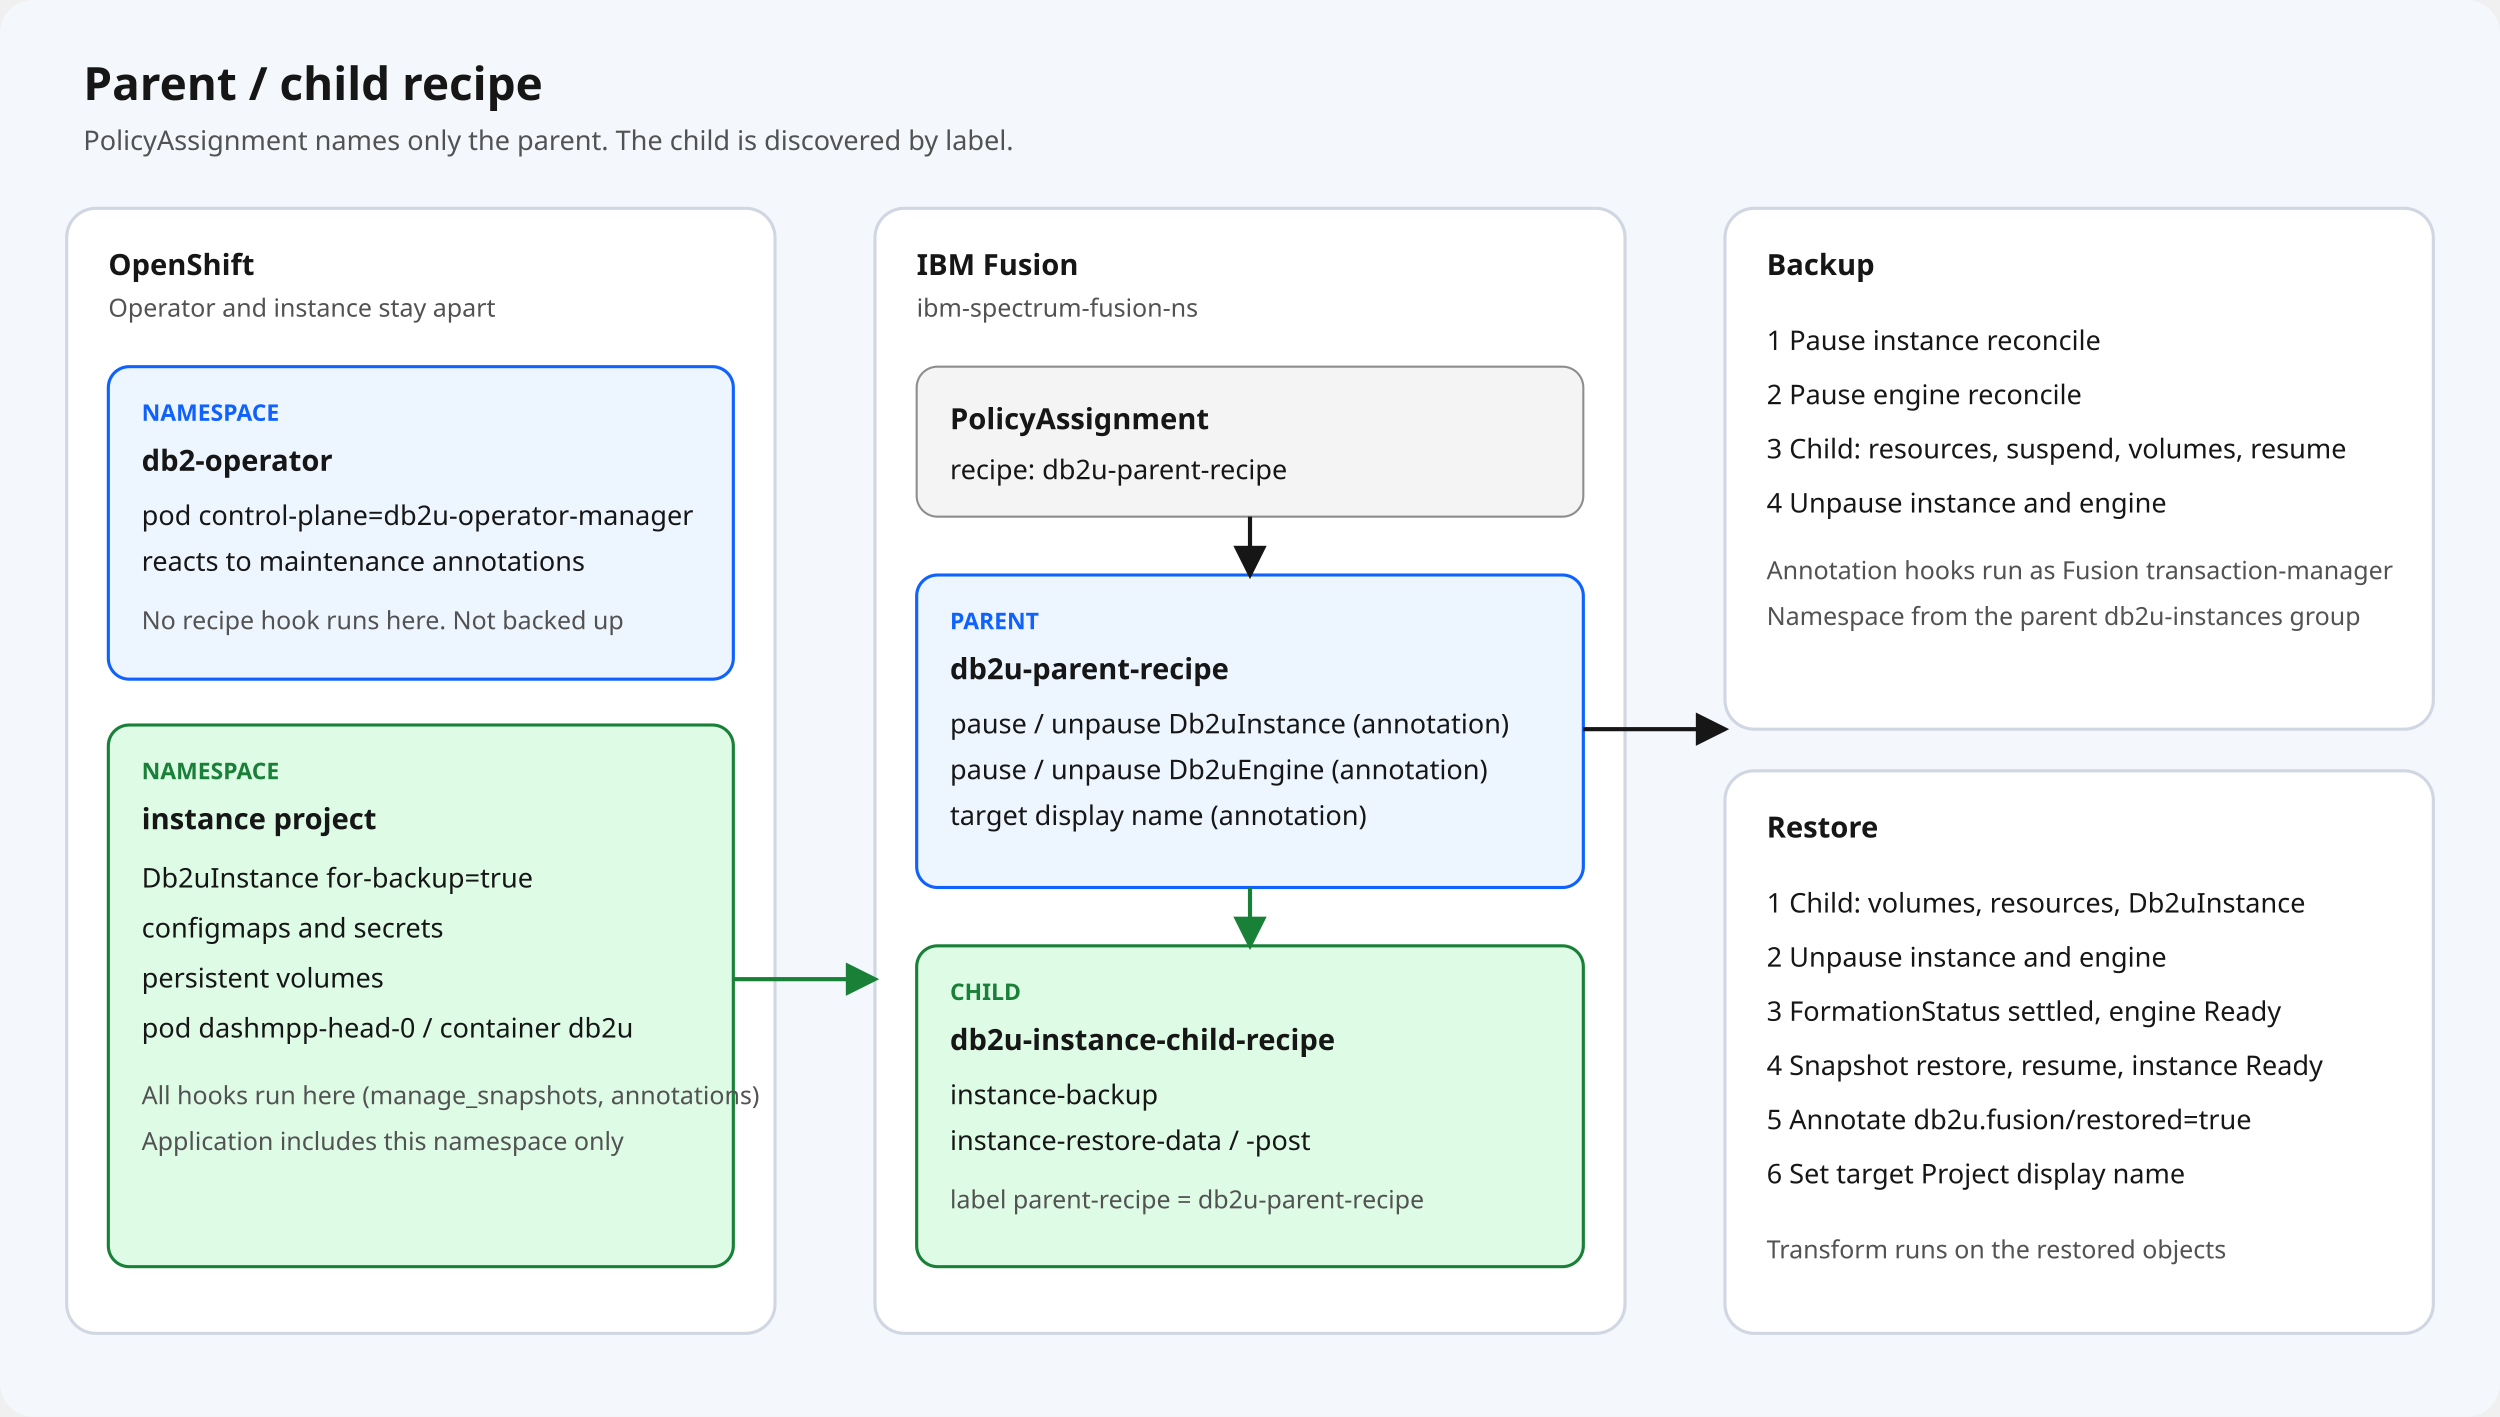
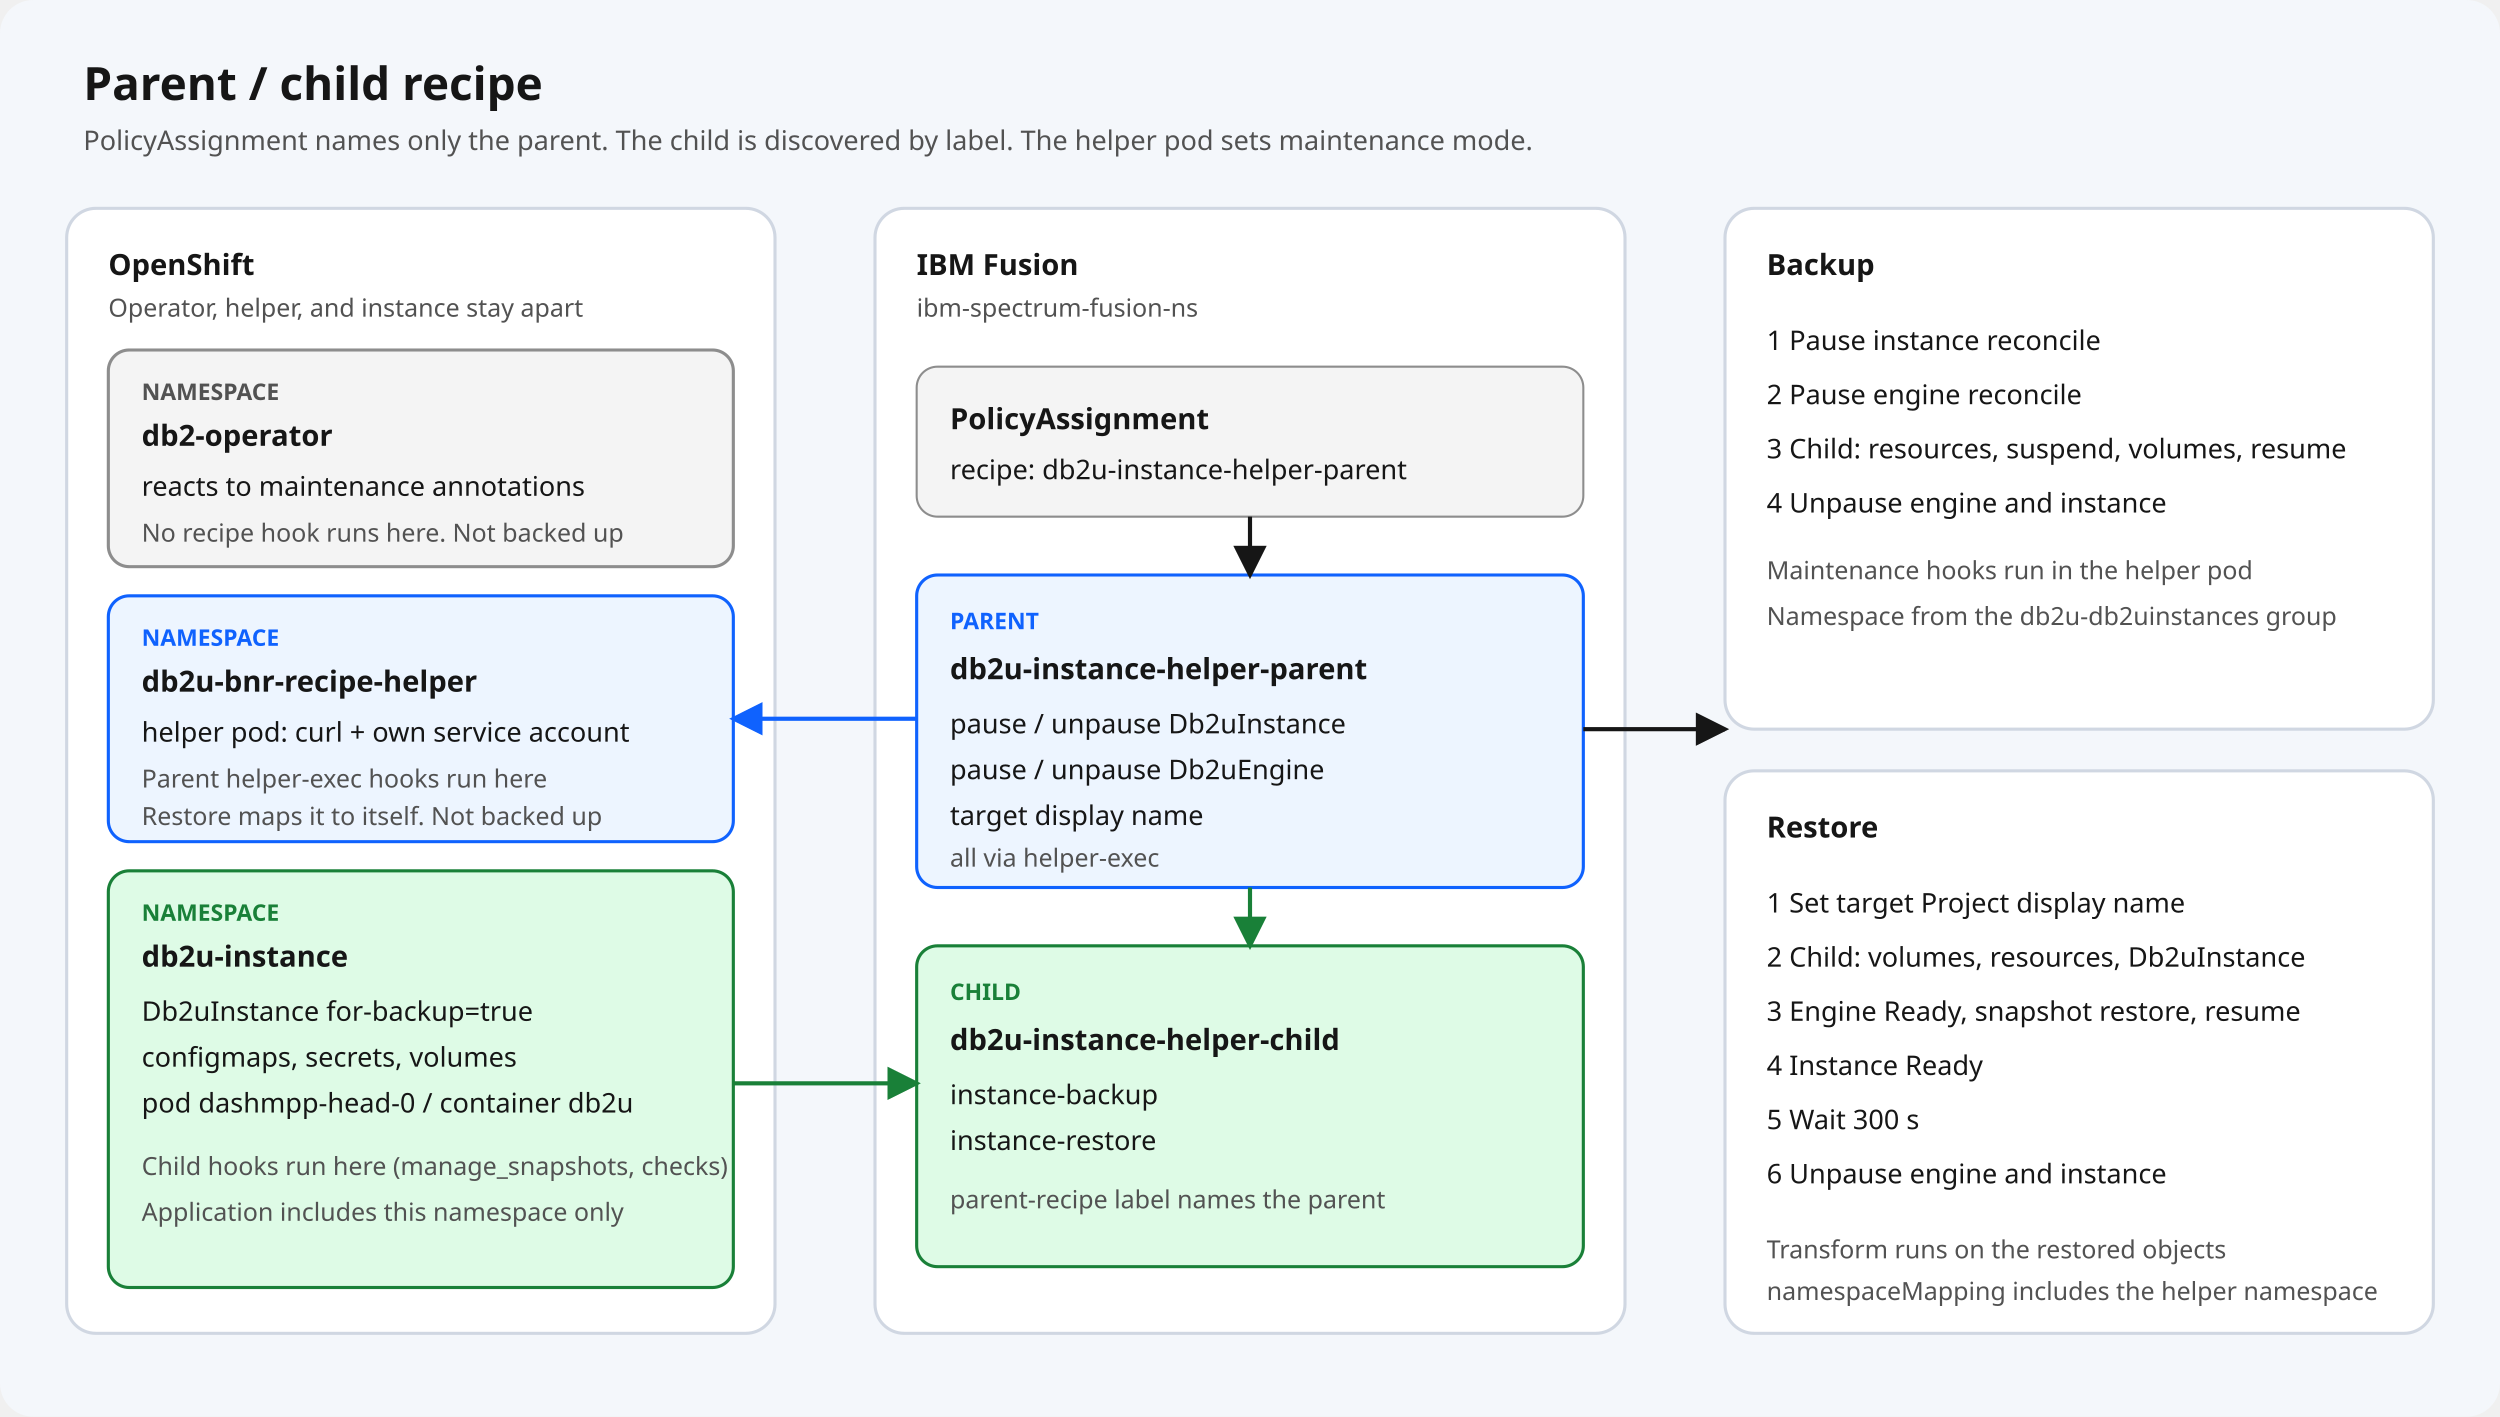
<svg xmlns="http://www.w3.org/2000/svg" viewBox="0 0 1200 680" role="img" aria-labelledby="archTitle archDesc">
  <style>
    .bg { fill: #f4f7fb; }
    .card { fill: #ffffff; stroke: #d0d7e2; stroke-width: 1.5; }
    .title { font: 600 22px system-ui, Segoe UI, sans-serif; fill: #161616; }
    .sub { font: 400 13px system-ui, Segoe UI, sans-serif; fill: #525252; }
    .h { font: 600 14px system-ui, Segoe UI, sans-serif; fill: #161616; }
    .b { font: 400 13px system-ui, Segoe UI, sans-serif; fill: #161616; }
    .m { font: 500 12px system-ui, Segoe UI, sans-serif; fill: #525252; }
    .chip { font: 600 11px system-ui, Segoe UI, sans-serif; }
  </style>
  <rect class="bg" width="1200" height="680" rx="16" />
  <text class="title" x="40" y="48">Parent / child recipe</text>
-   <text class="sub" x="40" y="72">PolicyAssignment names only the parent. The child is discovered by label.</text>
+   <text class="sub" x="40" y="72">PolicyAssignment names only the parent. The child is discovered by label. The helper pod sets maintenance mode.</text>
  <rect class="card" x="32" y="100" width="340" height="540" rx="14" />
  <text class="h" x="52" y="132">OpenShift</text>
-   <text class="m" x="52" y="152">Operator and instance stay apart</text>
-   <rect x="52" y="176" width="300" height="150" rx="10" fill="#edf5ff" stroke="#0f62fe" stroke-width="1.5" />
-   <text class="chip" x="68" y="202" fill="#0f62fe">NAMESPACE</text>
-   <text class="h" x="68" y="226">db2-operator</text>
-   <text class="b" x="68" y="252">pod control-plane=db2u-operator-manager</text>
-   <text class="b" x="68" y="274">reacts to maintenance annotations</text>
-   <text class="m" x="68" y="302">No recipe hook runs here. Not backed up</text>
-   <rect x="52" y="348" width="300" height="260" rx="10" fill="#defbe6" stroke="#198038" stroke-width="1.5" />
-   <text class="chip" x="68" y="374" fill="#198038">NAMESPACE</text>
-   <text class="h" x="68" y="398">instance project</text>
-   <text class="b" x="68" y="426">Db2uInstance  for-backup=true</text>
-   <text class="b" x="68" y="450">configmaps and secrets</text>
-   <text class="b" x="68" y="474">persistent volumes</text>
-   <text class="b" x="68" y="498">pod dashmpp-head-0 / container db2u</text>
-   <text class="m" x="68" y="530">All hooks run here (manage_snapshots, annotations)</text>
-   <text class="m" x="68" y="552">Application includes this namespace only</text>
+   <text class="m" x="52" y="152">Operator, helper, and instance stay apart</text>
+   <rect x="52" y="168" width="300" height="104" rx="10" fill="#f4f4f4" stroke="#8d8d8d" stroke-width="1.5" />
+   <text class="chip" x="68" y="192" fill="#525252">NAMESPACE</text>
+   <text class="h" x="68" y="214">db2-operator</text>
+   <text class="b" x="68" y="238">reacts to maintenance annotations</text>
+   <text class="m" x="68" y="260">No recipe hook runs here. Not backed up</text>
+   <rect x="52" y="286" width="300" height="118" rx="10" fill="#edf5ff" stroke="#0f62fe" stroke-width="1.5" />
+   <text class="chip" x="68" y="310" fill="#0f62fe">NAMESPACE</text>
+   <text class="h" x="68" y="332">db2u-bnr-recipe-helper</text>
+   <text class="b" x="68" y="356">helper pod: curl + own service account</text>
+   <text class="m" x="68" y="378">Parent helper-exec hooks run here</text>
+   <text class="m" x="68" y="396">Restore maps it to itself. Not backed up</text>
+   <rect x="52" y="418" width="300" height="200" rx="10" fill="#defbe6" stroke="#198038" stroke-width="1.5" />
+   <text class="chip" x="68" y="442" fill="#198038">NAMESPACE</text>
+   <text class="h" x="68" y="464">db2u-instance</text>
+   <text class="b" x="68" y="490">Db2uInstance  for-backup=true</text>
+   <text class="b" x="68" y="512">configmaps, secrets, volumes</text>
+   <text class="b" x="68" y="534">pod dashmpp-head-0 / container db2u</text>
+   <text class="m" x="68" y="564">Child hooks run here (manage_snapshots, checks)</text>
+   <text class="m" x="68" y="586">Application includes this namespace only</text>
  <rect class="card" x="420" y="100" width="360" height="540" rx="14" />
  <text class="h" x="440" y="132">IBM Fusion</text>
  <text class="m" x="440" y="152">ibm-spectrum-fusion-ns</text>
  <rect x="440" y="176" width="320" height="72" rx="10" fill="#f4f4f4" stroke="#8d8d8d" />
  <text class="h" x="456" y="206">PolicyAssignment</text>
-   <text class="b" x="456" y="230">recipe: db2u-parent-recipe</text>
+   <text class="b" x="456" y="230">recipe: db2u-instance-helper-parent</text>
  <rect x="440" y="276" width="320" height="150" rx="10" fill="#edf5ff" stroke="#0f62fe" stroke-width="1.5" />
  <text class="chip" x="456" y="302" fill="#0f62fe">PARENT</text>
-   <text class="h" x="456" y="326">db2u-parent-recipe</text>
-   <text class="b" x="456" y="352">pause / unpause Db2uInstance (annotation)</text>
-   <text class="b" x="456" y="374">pause / unpause Db2uEngine (annotation)</text>
-   <text class="b" x="456" y="396">target display name (annotation)</text>
+   <text class="h" x="456" y="326">db2u-instance-helper-parent</text>
+   <text class="b" x="456" y="352">pause / unpause Db2uInstance</text>
+   <text class="b" x="456" y="374">pause / unpause Db2uEngine</text>
+   <text class="b" x="456" y="396">target display name</text>
+   <text class="m" x="456" y="416">all via helper-exec</text>
  <rect x="440" y="454" width="320" height="154" rx="10" fill="#defbe6" stroke="#198038" stroke-width="1.5" />
  <text class="chip" x="456" y="480" fill="#198038">CHILD</text>
-   <text class="h" x="456" y="504">db2u-instance-child-recipe</text>
+   <text class="h" x="456" y="504">db2u-instance-helper-child</text>
  <text class="b" x="456" y="530">instance-backup</text>
-   <text class="b" x="456" y="552">instance-restore-data / -post</text>
-   <text class="m" x="456" y="580">label parent-recipe = db2u-parent-recipe</text>
+   <text class="b" x="456" y="552">instance-restore</text>
+   <text class="m" x="456" y="580">parent-recipe label names the parent</text>
  <rect class="card" x="828" y="100" width="340" height="250" rx="14" />
  <text class="h" x="848" y="132">Backup</text>
  <text class="b" x="848" y="168">1  Pause instance reconcile</text>
  <text class="b" x="848" y="194">2  Pause engine reconcile</text>
  <text class="b" x="848" y="220">3  Child: resources, suspend, volumes, resume</text>
-   <text class="b" x="848" y="246">4  Unpause instance and engine</text>
-   <text class="m" x="848" y="278">Annotation hooks run as Fusion transaction-manager</text>
-   <text class="m" x="848" y="300">Namespace from the parent db2u-instances group</text>
+   <text class="b" x="848" y="246">4  Unpause engine and instance</text>
+   <text class="m" x="848" y="278">Maintenance hooks run in the helper pod</text>
+   <text class="m" x="848" y="300">Namespace from the db2u-db2uinstances group</text>
  <rect class="card" x="828" y="370" width="340" height="270" rx="14" />
  <text class="h" x="848" y="402">Restore</text>
-   <text class="b" x="848" y="438">1  Child: volumes, resources, Db2uInstance</text>
-   <text class="b" x="848" y="464">2  Unpause instance and engine</text>
-   <text class="b" x="848" y="490">3  FormationStatus settled, engine Ready</text>
-   <text class="b" x="848" y="516">4  Snapshot restore, resume, instance Ready</text>
-   <text class="b" x="848" y="542">5  Annotate db2u.fusion/restored=true</text>
-   <text class="b" x="848" y="568">6  Set target Project display name</text>
+   <text class="b" x="848" y="438">1  Set target Project display name</text>
+   <text class="b" x="848" y="464">2  Child: volumes, resources, Db2uInstance</text>
+   <text class="b" x="848" y="490">3  Engine Ready, snapshot restore, resume</text>
+   <text class="b" x="848" y="516">4  Instance Ready</text>
+   <text class="b" x="848" y="542">5  Wait 300 s</text>
+   <text class="b" x="848" y="568">6  Unpause engine and instance</text>
  <text class="m" x="848" y="604">Transform runs on the restored objects</text>
-   <path d="M352 470 H420" stroke="#198038" stroke-width="2" fill="none" marker-end="url(#arrGreen)" />
+   <text class="m" x="848" y="624">namespaceMapping includes the helper namespace</text>
+   <path d="M440 345 H352" stroke="#0f62fe" stroke-width="2" fill="none" marker-end="url(#arrBlue)" />
+   <path d="M352 520 H440" stroke="#198038" stroke-width="2" fill="none" marker-end="url(#arrGreen)" />
  <path d="M760 350 H828" stroke="#161616" stroke-width="2" fill="none" marker-end="url(#arrDark)" />
  <path d="M600 248 V276" stroke="#161616" stroke-width="2" fill="none" marker-end="url(#arrDark)" />
  <path d="M600 426 V454" stroke="#198038" stroke-width="2" fill="none" marker-end="url(#arrGreen)" />
  <defs>
    <marker id="arrBlue" markerWidth="8" markerHeight="8" refX="7" refY="4" orient="auto">
      <path d="M0 0 L8 4 L0 8 Z" fill="#0f62fe" />
    </marker>
    <marker id="arrGreen" markerWidth="8" markerHeight="8" refX="7" refY="4" orient="auto">
      <path d="M0 0 L8 4 L0 8 Z" fill="#198038" />
    </marker>
    <marker id="arrDark" markerWidth="8" markerHeight="8" refX="7" refY="4" orient="auto">
      <path d="M0 0 L8 4 L0 8 Z" fill="#161616" />
    </marker>
  </defs>
</svg>
